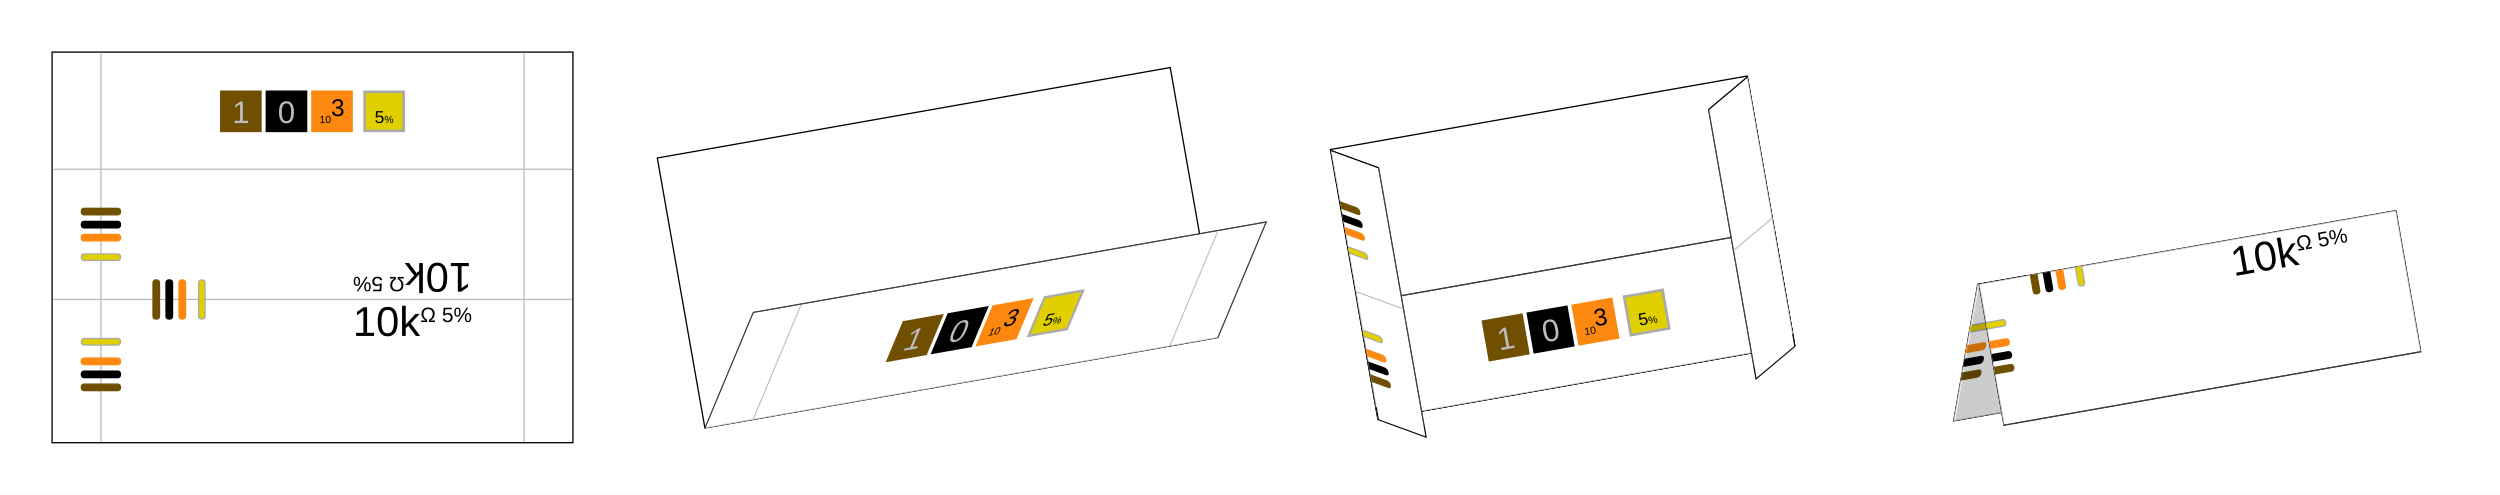
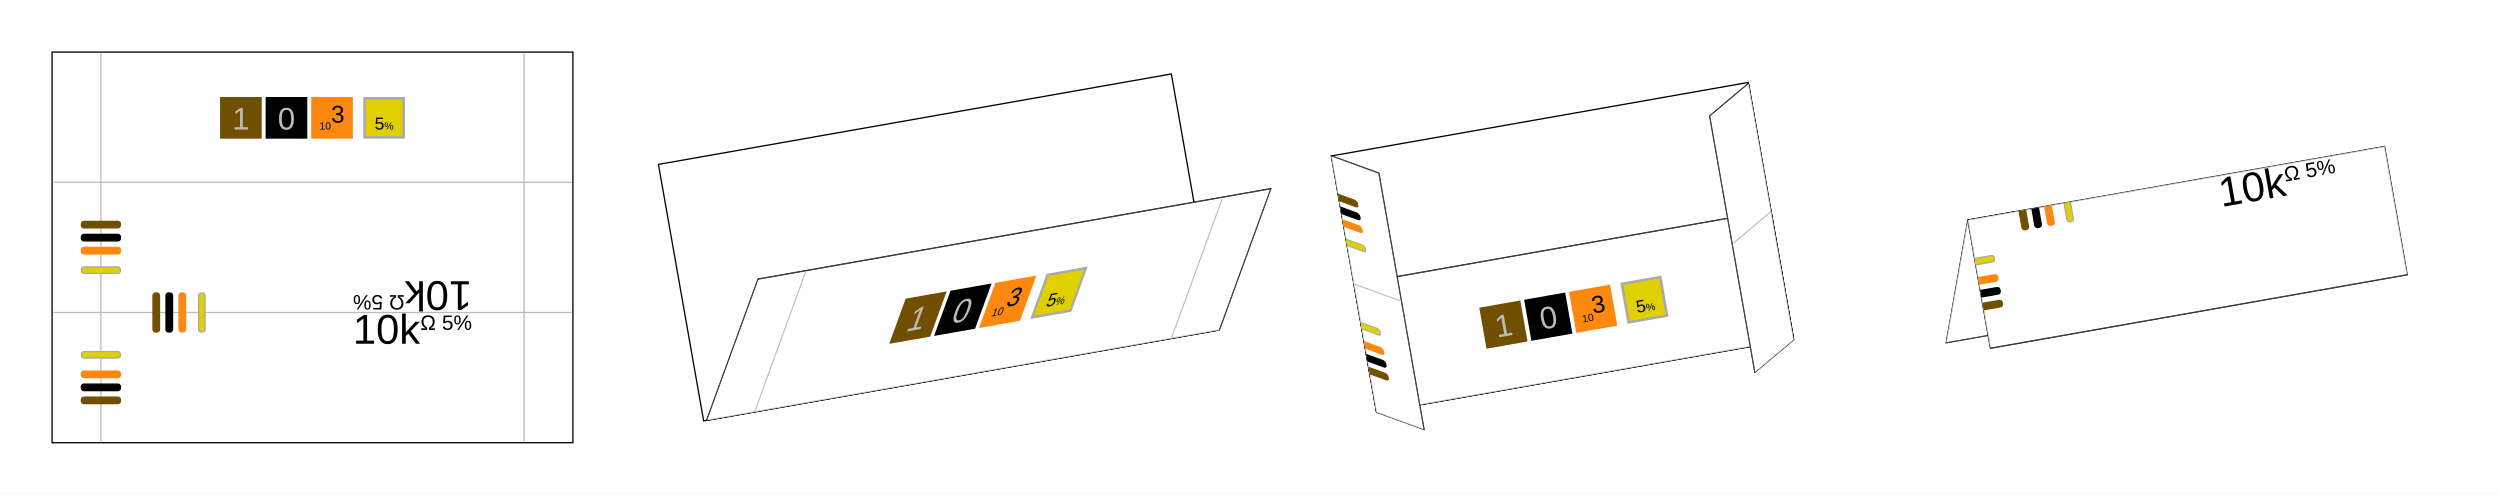
<svg xmlns="http://www.w3.org/2000/svg" xmlns:xlink="http://www.w3.org/1999/xlink" version="1.1" width="480" height="95">
  <defs>
    <style>
            text {
                font-family: Arial, sans-serif;
            }
            symbol {
                overflow: visible;
            }
            .background {
                fill: #FFF;
                stroke: none;
            }
            .cut {
                fill: none;
                stroke: #000;
                stroke-width: 1;
            }
            .fold {
                fill: none;
                stroke: #BBB;
                stroke-width: 1;
            }
            .bar {
                stroke: none;
                stroke-width: 1;
            }
            rect.Bk { fill: #000000; stroke: #000000; }
            rect.Bn { fill: #705000; stroke: #705000; }
            rect.Rd { fill: #E54444; stroke: #E54444; }
            rect.Og { fill: #FC8810; stroke: #FC8810; }
            rect.Yw { fill: #EEEE00; stroke: #EEEE00; }
            rect.Gn { fill: #00A000; stroke: #00A000; }
            rect.Bl { fill: #0000FF; stroke: #0000FF; }
            rect.Vt { fill: #C050DD; stroke: #C050DD; }
            rect.Gy { fill: #AAAAAA; stroke: #AAAAAA; }
            rect.Wt { fill: #FFFFFF; stroke: #AAAAAA; }
            rect.Gd { fill: #E0D000; stroke: #AAAAAA; }
            rect.Sr { fill: #DDDDDD; stroke: #AAAAAA; }
            symbol.box rect { stroke-width: 2; }
            symbol.box text { text-anchor: middle; }
            symbol.box.Bk text { fill: #BBBBBB; stroke: none; }
            symbol.box.Bn text { fill: #BBBBBB; stroke: none; }
            symbol.box.Bl text { fill: #BBBBBB; stroke: none; }
            symbol.box.multiplier tspan { baseline-shift: 4pt; }
            text.leaf1 { text-anchor: begin; }
            text.leaf2 { text-anchor: end; }
            .envelope text tspan { baseline-shift: 8pt; }
            rect.paper {
                fill: #FFF;
                stroke: #000;
                stroke-width: 0.25;
            }
        </style>
    <symbol id="hbar-Sr">
      <rect class="bar Sr" x="0" y="0" width="30" height="5" rx="2" ry="2" />
    </symbol>
    <symbol id="hbar-Gd">
      <rect class="bar Gd" x="0" y="0" width="30" height="5" rx="2" ry="2" />
    </symbol>
    <symbol id="hbar-Bk">
      <rect class="bar Bk" x="0" y="0" width="30" height="5" rx="2" ry="2" />
    </symbol>
    <symbol id="hbar-Bn">
      <rect class="bar Bn" x="0" y="0" width="30" height="5" rx="2" ry="2" />
    </symbol>
    <symbol id="hbar-Rd">
      <rect class="bar Rd" x="0" y="0" width="30" height="5" rx="2" ry="2" />
    </symbol>
    <symbol id="hbar-Og">
      <rect class="bar Og" x="0" y="0" width="30" height="5" rx="2" ry="2" />
    </symbol>
    <symbol id="hbar-Yw">
      <rect class="bar Yw" x="0" y="0" width="30" height="5" rx="2" ry="2" />
    </symbol>
    <symbol id="hbar-Gn">
      <rect class="bar Gn" x="0" y="0" width="30" height="5" rx="2" ry="2" />
    </symbol>
    <symbol id="hbar-Bl">
      <rect class="bar Bl" x="0" y="0" width="30" height="5" rx="2" ry="2" />
    </symbol>
    <symbol id="hbar-Vt">
      <rect class="bar Vt" x="0" y="0" width="30" height="5" rx="2" ry="2" />
    </symbol>
    <symbol id="hbar-Gy">
      <rect class="bar Gy" x="0" y="0" width="30" height="5" rx="2" ry="2" />
    </symbol>
    <symbol id="hbar-Wt">
      <rect class="bar Wt" x="0" y="0" width="30" height="5" rx="2" ry="2" />
    </symbol>
    <symbol id="vbar-Sr">
      <rect class="bar Sr" x="0" y="0" width="5" height="30" rx="2" ry="2" />
    </symbol>
    <symbol id="vbar-Gd">
      <rect class="bar Gd" x="0" y="0" width="5" height="30" rx="2" ry="2" />
    </symbol>
    <symbol id="vbar-Bk">
      <rect class="bar Bk" x="0" y="0" width="5" height="30" rx="2" ry="2" />
    </symbol>
    <symbol id="vbar-Bn">
      <rect class="bar Bn" x="0" y="0" width="5" height="30" rx="2" ry="2" />
    </symbol>
    <symbol id="vbar-Rd">
      <rect class="bar Rd" x="0" y="0" width="5" height="30" rx="2" ry="2" />
    </symbol>
    <symbol id="vbar-Og">
      <rect class="bar Og" x="0" y="0" width="5" height="30" rx="2" ry="2" />
    </symbol>
    <symbol id="vbar-Yw">
      <rect class="bar Yw" x="0" y="0" width="5" height="30" rx="2" ry="2" />
    </symbol>
    <symbol id="vbar-Gn">
      <rect class="bar Gn" x="0" y="0" width="5" height="30" rx="2" ry="2" />
    </symbol>
    <symbol id="vbar-Bl">
      <rect class="bar Bl" x="0" y="0" width="5" height="30" rx="2" ry="2" />
    </symbol>
    <symbol id="vbar-Vt">
      <rect class="bar Vt" x="0" y="0" width="5" height="30" rx="2" ry="2" />
    </symbol>
    <symbol id="vbar-Gy">
      <rect class="bar Gy" x="0" y="0" width="5" height="30" rx="2" ry="2" />
    </symbol>
    <symbol id="vbar-Wt">
      <rect class="bar Wt" x="0" y="0" width="5" height="30" rx="2" ry="2" />
    </symbol>
    <symbol id="box-digit-Bk" class="box digit Bk">
      <rect class="Bk" x="0" y="0" width="30" height="30" />
      <text x="15" y="24" font-size="18pt">0</text>
    </symbol>
    <symbol id="box-digit-Bn" class="box digit Bn">
      <rect class="Bn" x="0" y="0" width="30" height="30" />
      <text x="15" y="24" font-size="18pt">1</text>
    </symbol>
    <symbol id="box-digit-Rd" class="box digit Rd">
      <rect class="Rd" x="0" y="0" width="30" height="30" />
      <text x="15" y="24" font-size="18pt">2</text>
    </symbol>
    <symbol id="box-digit-Og" class="box digit Og">
      <rect class="Og" x="0" y="0" width="30" height="30" />
      <text x="15" y="24" font-size="18pt">3</text>
    </symbol>
    <symbol id="box-digit-Yw" class="box digit Yw">
      <rect class="Yw" x="0" y="0" width="30" height="30" />
      <text x="15" y="24" font-size="18pt">4</text>
    </symbol>
    <symbol id="box-digit-Gn" class="box digit Gn">
      <rect class="Gn" x="0" y="0" width="30" height="30" />
      <text x="15" y="24" font-size="18pt">5</text>
    </symbol>
    <symbol id="box-digit-Bl" class="box digit Bl">
      <rect class="Bl" x="0" y="0" width="30" height="30" />
      <text x="15" y="24" font-size="18pt">6</text>
    </symbol>
    <symbol id="box-digit-Vt" class="box digit Vt">
      <rect class="Vt" x="0" y="0" width="30" height="30" />
      <text x="15" y="24" font-size="18pt">7</text>
    </symbol>
    <symbol id="box-digit-Gy" class="box digit Gy">
      <rect class="Gy" x="0" y="0" width="30" height="30" />
      <text x="15" y="24" font-size="18pt">8</text>
    </symbol>
    <symbol id="box-digit-Wt" class="box digit Wt">
      <rect class="Wt" x="0" y="0" width="30" height="30" />
      <text x="15" y="24" font-size="18pt">9</text>
    </symbol>
    <symbol id="box-multiplier-Sr" class="box multiplier Sr">
      <rect class="Sr" x="0" y="0" width="30" height="30" />
      <text x="15" y="24" font-size="6pt">10<tspan font-size="14pt">-2</tspan>
      </text>
    </symbol>
    <symbol id="box-multiplier-Gd" class="box multiplier Gd">
      <rect class="Gd" x="0" y="0" width="30" height="30" />
      <text x="15" y="24" font-size="6pt">10<tspan font-size="14pt">-1</tspan>
      </text>
    </symbol>
    <symbol id="box-multiplier-Bk" class="box multiplier Bk">
      <rect class="Bk" x="0" y="0" width="30" height="30" />
      <text x="15" y="24" font-size="6pt">10<tspan font-size="14pt">0</tspan>
      </text>
    </symbol>
    <symbol id="box-multiplier-Bn" class="box multiplier Bn">
      <rect class="Bn" x="0" y="0" width="30" height="30" />
      <text x="15" y="24" font-size="6pt">10<tspan font-size="14pt">1</tspan>
      </text>
    </symbol>
    <symbol id="box-multiplier-Rd" class="box multiplier Rd">
      <rect class="Rd" x="0" y="0" width="30" height="30" />
      <text x="15" y="24" font-size="6pt">10<tspan font-size="14pt">2</tspan>
      </text>
    </symbol>
    <symbol id="box-multiplier-Og" class="box multiplier Og">
      <rect class="Og" x="0" y="0" width="30" height="30" />
      <text x="15" y="24" font-size="6pt">10<tspan font-size="14pt">3</tspan>
      </text>
    </symbol>
    <symbol id="box-multiplier-Yw" class="box multiplier Yw">
      <rect class="Yw" x="0" y="0" width="30" height="30" />
      <text x="15" y="24" font-size="6pt">10<tspan font-size="14pt">4</tspan>
      </text>
    </symbol>
    <symbol id="box-multiplier-Gn" class="box multiplier Gn">
      <rect class="Gn" x="0" y="0" width="30" height="30" />
      <text x="15" y="24" font-size="6pt">10<tspan font-size="14pt">5</tspan>
      </text>
    </symbol>
    <symbol id="box-multiplier-Bl" class="box multiplier Bl">
      <rect class="Bl" x="0" y="0" width="30" height="30" />
      <text x="15" y="24" font-size="6pt">10<tspan font-size="14pt">6</tspan>
      </text>
    </symbol>
    <symbol id="box-multiplier-Vt" class="box multiplier Vt">
      <rect class="Vt" x="0" y="0" width="30" height="30" />
      <text x="15" y="24" font-size="6pt">10<tspan font-size="14pt">7</tspan>
      </text>
    </symbol>
    <symbol id="box-multiplier-Gy" class="box multiplier Gy">
      <rect class="Gy" x="0" y="0" width="30" height="30" />
      <text x="15" y="24" font-size="6pt">10<tspan font-size="14pt">8</tspan>
      </text>
    </symbol>
    <symbol id="box-multiplier-Wt" class="box multiplier Wt">
      <rect class="Wt" x="0" y="0" width="30" height="30" />
      <text x="15" y="24" font-size="6pt">10<tspan font-size="14pt">9</tspan>
      </text>
    </symbol>
    <symbol id="box-tolerance-Sr" class="box tolerance Sr">
      <rect class="Sr" x="0" y="0" width="30" height="30" />
      <text x="15" y="24" font-size="10pt">10<tspan font-size="6pt">%</tspan>
      </text>
    </symbol>
    <symbol id="box-tolerance-Gd" class="box tolerance Gd">
      <rect class="Gd" x="0" y="0" width="30" height="30" />
      <text x="15" y="24" font-size="10pt">5<tspan font-size="6pt">%</tspan>
      </text>
    </symbol>
    <symbol id="box-tolerance-Bn" class="box tolerance Bn">
      <rect class="Bn" x="0" y="0" width="30" height="30" />
      <text x="15" y="24" font-size="10pt">1<tspan font-size="6pt">%</tspan>
      </text>
    </symbol>
    <symbol id="box-tolerance-Rd" class="box tolerance Rd">
      <rect class="Rd" x="0" y="0" width="30" height="30" />
      <text x="15" y="24" font-size="10pt">2<tspan font-size="6pt">%</tspan>
      </text>
    </symbol>
    <symbol id="box-tolerance-Gn" class="box tolerance Gn">
      <rect class="Gn" x="0" y="0" width="30" height="30" />
      <text x="15" y="24" font-size="10pt">½<tspan font-size="6pt">%</tspan>
      </text>
    </symbol>
    <symbol id="box-tolerance-Bl" class="box tolerance Bl">
      <rect class="Bl" x="0" y="0" width="30" height="30" />
      <text x="15" y="24" font-size="10pt">¼<tspan font-size="6pt">%</tspan>
      </text>
    </symbol>
    <symbol id="envelope">
      <rect class="paper" x="0" y="0" width="100" height="75" />
      <svg width="100" height="75" viewBox="0 0 400 300">
        <line class="fold" x1="37.5" x2="37.5" y1="1" y2="299" />
        <line class="fold" x1="362.5" x2="362.5" y1="1" y2="299" />
-         <line class="fold" x1="1" x2="399" y1="90" y2="90" />
-         <line class="fold" x1="1" x2="399" y1="190" y2="190" />
+         <line class="fold" x1="1" x2="399" y1="100" y2="100" />
+         <line class="fold" x1="1" x2="399" y1="200" y2="200" />
        <g class="envelope">
-           <text class="leaf1" x="322.5" y="186" font-size="24pt" transform="rotate(180 322.5,174)">10k<tspan font-size="12pt">Ω 5%</tspan>
+           <text class="leaf1" x="322.5" y="200" font-size="24pt" transform="rotate(180 322.5,188)">10k<tspan font-size="12pt">Ω 5%</tspan>
          </text>
-           <text class="leaf2" x="322.5" y="218" font-size="24pt">10k<tspan font-size="12pt">Ω 5%</tspan>
+           <text class="leaf2" x="322.5" y="224" font-size="24pt">10k<tspan font-size="12pt">Ω 5%</tspan>
          </text>
-           <use x="77.5" y="175" xlink:href="#vbar-Bn" />
-           <use x="22.5" y="120" xlink:href="#hbar-Bn" />
-           <use x="22.5" y="255" xlink:href="#hbar-Bn" />
-           <use x="130" y="30.5" xlink:href="#box-digit-Bn" />
-           <use x="87.5" y="175" xlink:href="#vbar-Bk" />
-           <use x="22.5" y="130" xlink:href="#hbar-Bk" />
-           <use x="22.5" y="245" xlink:href="#hbar-Bk" />
-           <use x="165" y="30.5" xlink:href="#box-digit-Bk" />
-           <use x="97.5" y="175" xlink:href="#vbar-Og" />
-           <use x="22.5" y="140" xlink:href="#hbar-Og" />
-           <use x="22.5" y="235" xlink:href="#hbar-Og" />
-           <use x="200" y="30.5" xlink:href="#box-multiplier-Og" />
-           <use x="112.5" y="175" xlink:href="#vbar-Gd" />
-           <use x="22.5" y="155" xlink:href="#hbar-Gd" />
-           <use x="22.5" y="220" xlink:href="#hbar-Gd" />
-           <use x="240" y="30.5" xlink:href="#box-tolerance-Gd" />
+           <use x="77.5" y="185" xlink:href="#vbar-Bn" />
+           <use x="22.5" y="130" xlink:href="#hbar-Bn" />
+           <use x="22.5" y="265" xlink:href="#hbar-Bn" />
+           <use x="130" y="35.5" xlink:href="#box-digit-Bn" />
+           <use x="87.5" y="185" xlink:href="#vbar-Bk" />
+           <use x="22.5" y="140" xlink:href="#hbar-Bk" />
+           <use x="22.5" y="255" xlink:href="#hbar-Bk" />
+           <use x="165" y="35.5" xlink:href="#box-digit-Bk" />
+           <use x="97.5" y="185" xlink:href="#vbar-Og" />
+           <use x="22.5" y="150" xlink:href="#hbar-Og" />
+           <use x="22.5" y="245" xlink:href="#hbar-Og" />
+           <use x="200" y="35.5" xlink:href="#box-multiplier-Og" />
+           <use x="112.5" y="185" xlink:href="#vbar-Gd" />
+           <use x="22.5" y="165" xlink:href="#hbar-Gd" />
+           <use x="22.5" y="230" xlink:href="#hbar-Gd" />
+           <use x="240" y="35.5" xlink:href="#box-tolerance-Gd" />
        </g>
      </svg>
    </symbol>
    <symbol id="envelope-leaf0">
      <clipPath id="envelope-clip-leaf0">
-         <rect x="9.375" y="0" width="81.25" height="22.5" />
-       </clipPath>
-       <rect class="paper" x="0" y="0" width="81.25" height="22.5" />
+         <rect x="9.375" y="0" width="81.25" height="25" />
+       </clipPath>
+       <rect class="paper" x="0" y="0" width="81.25" height="25" />
      <use x="0" y="0" transform="translate(-9.375 0)" clip-path="url(#envelope-clip-leaf0)" xlink:href="#envelope" />
    </symbol>
    <symbol id="envelope-leaf0-full">
      <clipPath id="envelope-clip-leaf0-full">
-         <rect x="0" y="0" width="100" height="22.5" />
-       </clipPath>
-       <rect class="paper" x="0" y="0" width="100" height="22.5" />
+         <rect x="0" y="0" width="100" height="25" />
+       </clipPath>
+       <rect class="paper" x="0" y="0" width="100" height="25" />
      <use x="0" y="0" clip-path="url(#envelope-clip-leaf0-full)" xlink:href="#envelope" />
    </symbol>
    <symbol id="envelope-leaf2">
      <clipPath id="envelope-clip-leaf2">
-         <rect x="9.375" y="47.5" width="81.25" height="27.5" />
-       </clipPath>
-       <rect class="paper" x="0" y="0" width="81.25" height="27.5" />
-       <use x="0" y="0" transform="translate(-9.375 -47.5)" clip-path="url(#envelope-clip-leaf2)" xlink:href="#envelope" />
+         <rect x="9.375" y="50" width="81.25" height="25" />
+       </clipPath>
+       <rect class="paper" x="0" y="0" width="81.25" height="25" />
+       <use x="0" y="0" transform="translate(-9.375 -50)" clip-path="url(#envelope-clip-leaf2)" xlink:href="#envelope" />
    </symbol>
    <symbol id="envelope-bside-leaf12">
-       <rect class="paper" x="0" y="0" width="81.25" height="52.5" />
+       <rect class="paper" x="0" y="0" width="81.25" height="50" />
    </symbol>
    <symbol id="envelope-bside-leaf12-full">
-       <rect class="paper" x="0" y="0" width="100" height="52.5" />
-     </symbol>
-     <symbol id="envelope-lfold1">
-       <clipPath id="envelope-clip-lfold1">
-         <rect x="0" y="22.5" width="9.375" height="25" />
+       <rect class="paper" x="0" y="0" width="100" height="50" />
+     </symbol>
+     <symbol id="envelope-rfold2">
+       <clipPath id="envelope-clip-rfold2">
+         <rect x="90.625" y="50" width="9.375" height="25" />
      </clipPath>
      <rect class="paper" x="0" y="0" width="9.375" height="25" />
-       <use x="0" y="0" transform="translate(0 -22.5)" clip-path="url(#envelope-clip-lfold1)" xlink:href="#envelope" />
+       <use x="0" y="0" transform="translate(-90.625 -50)" clip-path="url(#envelope-clip-rfold2)" xlink:href="#envelope" />
    </symbol>
    <symbol id="envelope-lfold12">
      <clipPath id="envelope-clip-lfold12">
-         <rect x="0" y="25" width="9.375" height="52.5" />
-       </clipPath>
-       <rect class="paper" x="0" y="0" width="9.375" height="52.5" />
-       <line class="fold" x1="0" x2="9.375" y1="22.5" y2="22.5" />
-       <use x="0" y="0" transform="translate(0 -22.5)" clip-path="url(#envelope-clip-lfold12)" xlink:href="#envelope" />
+         <rect x="0" y="25" width="9.375" height="50" />
+       </clipPath>
+       <rect class="paper" x="0" y="0" width="9.375" height="50" />
+       <line class="fold" x1="0" x2="9.375" y1="25" y2="25" />
+       <use x="0" y="0" transform="translate(0 -25)" clip-path="url(#envelope-clip-lfold12)" xlink:href="#envelope" />
    </symbol>
    <symbol id="envelope-rfold12">
      <clipPath id="envelope-clip-rfold12">
-         <rect x="90.625" y="25" width="9.375" height="52.5" />
-       </clipPath>
-       <rect class="paper" x="0" y="0" width="9.375" height="52.5" />
-       <line class="fold" x1="0" x2="9.375" y1="22.5" y2="22.5" />
-       <use x="0" y="0" transform="translate(-90.625 -22.5)" clip-path="url(#envelope-clip-rfold12)" xlink:href="#envelope" />
+         <rect x="90.625" y="25" width="9.375" height="50" />
+       </clipPath>
+       <rect class="paper" x="0" y="0" width="9.375" height="50" />
+       <line class="fold" x1="0" x2="9.375" y1="25" y2="25" />
+       <use x="0" y="0" transform="translate(-90.625 -25)" clip-path="url(#envelope-clip-rfold12)" xlink:href="#envelope" />
    </symbol>
  </defs>
  <rect class="background" x="0" y="0" width="480" height="95" />
  <use x="10" y="10" xlink:href="#envelope" />
-   <g id="instructions-step1" x="130" y="10" width="100" height="75" transform="         rotate(-10 180,47.5)         translate(130 10)         ">
-     <use x="0" y="11.25" width="100" height="52.5" xlink:href="#envelope-bside-leaf12-full" />
-     <use x="0" y="0" width="100" height="22.5" transform="                 scale(1 0.9)                 skewX(-30)                 translate(41 48.5)             " xlink:href="#envelope-leaf0-full" />
+   <g id="instructions-step1" x="130" y="10" transform="rotate(-10 180,47.5)">
+     <use x="0" y="0" transform="                 translate(130 22.5)             " xlink:href="#envelope-bside-leaf12-full" />
+     <use x="0" y="0" transform="                 translate(145 47.5)                 skewX(-30)             " xlink:href="#envelope-leaf0-full" />
  </g>
-   <g id="instructions-step2" x="250" y="10" width="100" height="75" transform="         rotate(-10 300,47.5)         translate(250 10)         ">
-     <use x="9.375" y="11.25" width="81.25" height="52.5" xlink:href="#envelope-bside-leaf12" />
-     <use x="9.375" y="41.25" xlink:href="#envelope-leaf0" />
-     <use x="9.375" y="11.25" width="9.375" height="52.5" transform="             rotate(180 14.0625,37.5)             skewY(30)             scale(0.9 1)             translate(2 -11)             " xlink:href="#envelope-lfold12" />
-     <use x="81.25" y="11.25" transform="                 rotate(180 85.9375,37.5)                 skewY(-30)                 scale(0.9 1)                 translate(9 46.7)             " xlink:href="#envelope-rfold12" />
+   <g id="instructions-step2" transform="rotate(-10 300,47.5)">
+     <use x="0" y="0" transform="                 translate(259.375 22.5)             " xlink:href="#envelope-bside-leaf12" />
+     <use x="0" y="0" transform="                 translate(259.375 47.5)             " xlink:href="#envelope-leaf0" />
+     <use x="0" y="0" transform="                 translate(259.375 22.5)                 rotate(180 4.6875,25)                 skewY(30)                 scale(0.9 1)                 translate(1.1 -5.4)             " xlink:href="#envelope-lfold12" />
+     <use x="0" y="0" transform="                 translate(332.25 27.5)                 rotate(180 4.6875,25)                 skewY(-30)                 scale(0.9 1)                 translate(1.1 5.4)             " xlink:href="#envelope-rfold12" />
  </g>
-   <g id="instructions-step3" x="370" y="10" width="100" height="75" transform="         rotate(-10 420,47.5)         translate(370 10)         ">
-     <use x="0" y="0" transform="             rotate(180 14.0625,50)             translate(18.75 37.5)             skewX(-20)             " xlink:href="#envelope-lfold1" />
-     <rect x="0" y="0" width="9.375" height="25" transform="             translate(9.375 37.5)             skewX(-20)             " fill="#000" fill-opacity="0.2" />
-     <use x="0" y="0" transform="             translate(9.375 37.5)             " xlink:href="#envelope-leaf2" />
+   <g id="instructions-step3" transform="rotate(-10 420,47.5)">
+     <use x="0" y="0" transform="                 translate(379.375 35)                 skewX(-20)                 scale(1 0.9)             " xlink:href="#envelope-rfold2" />
+     <use x="0" y="0" transform="                 translate(379.375 35)             " xlink:href="#envelope-leaf2" />
  </g>
</svg>
